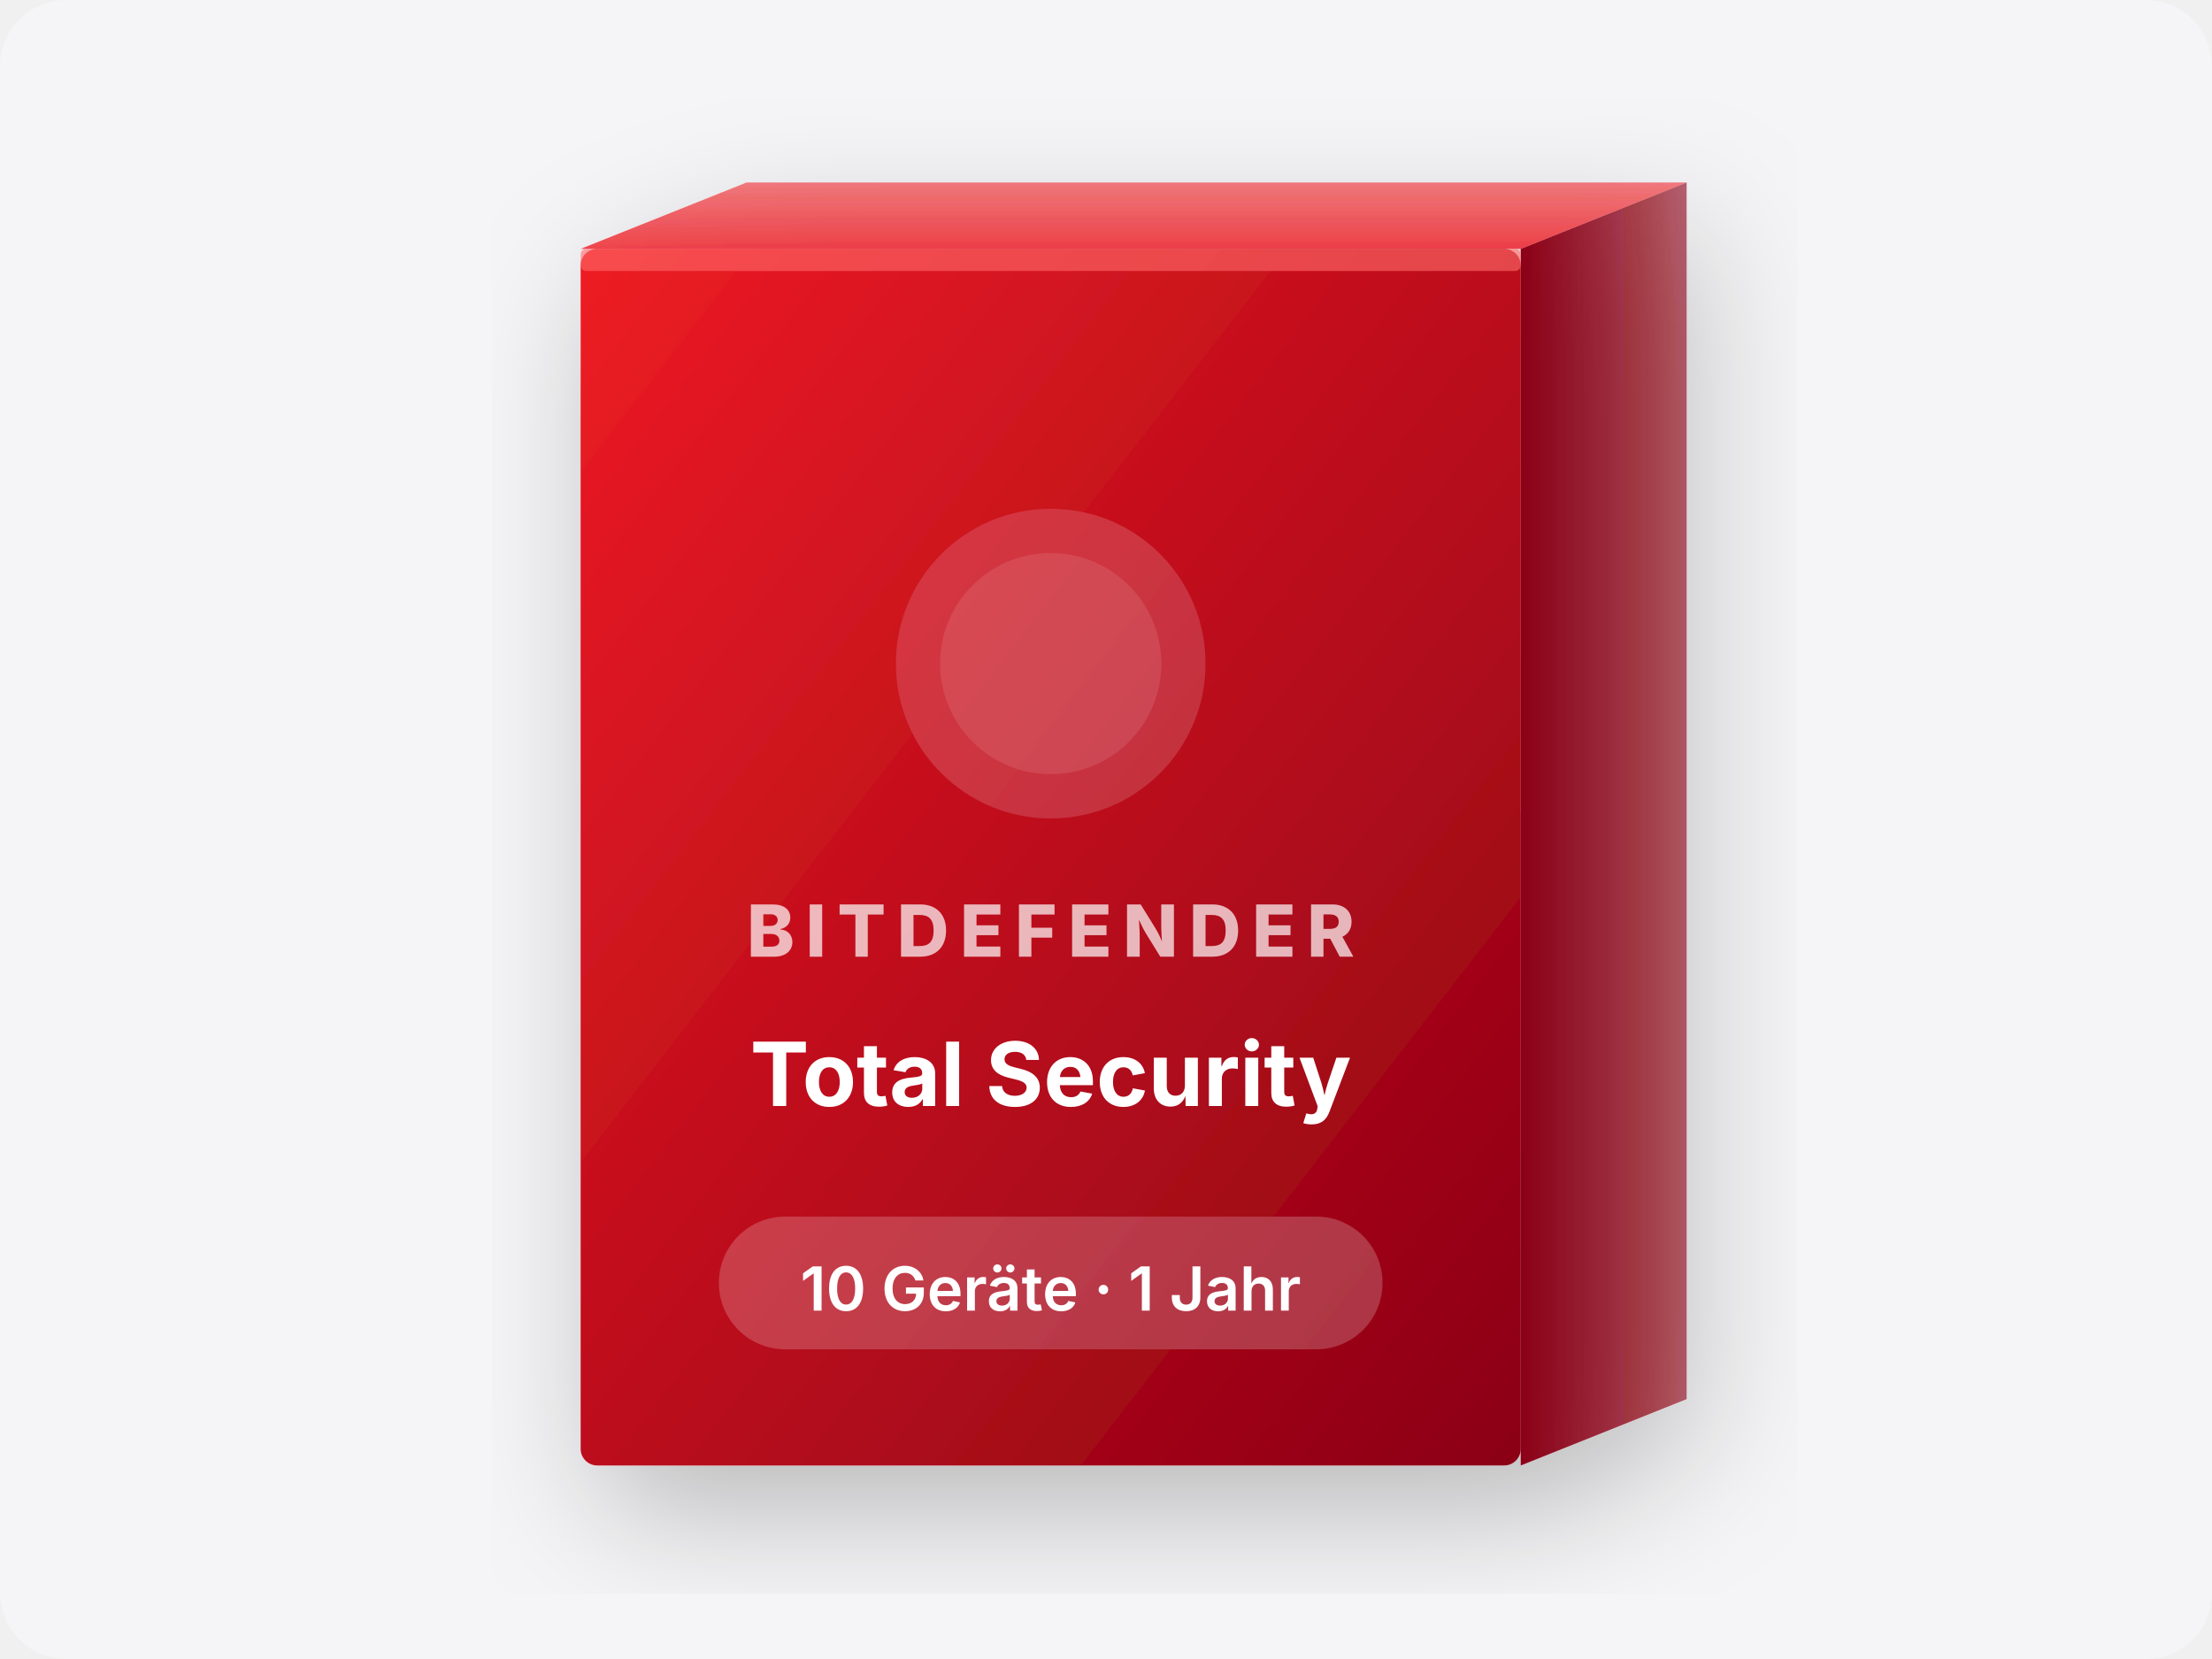
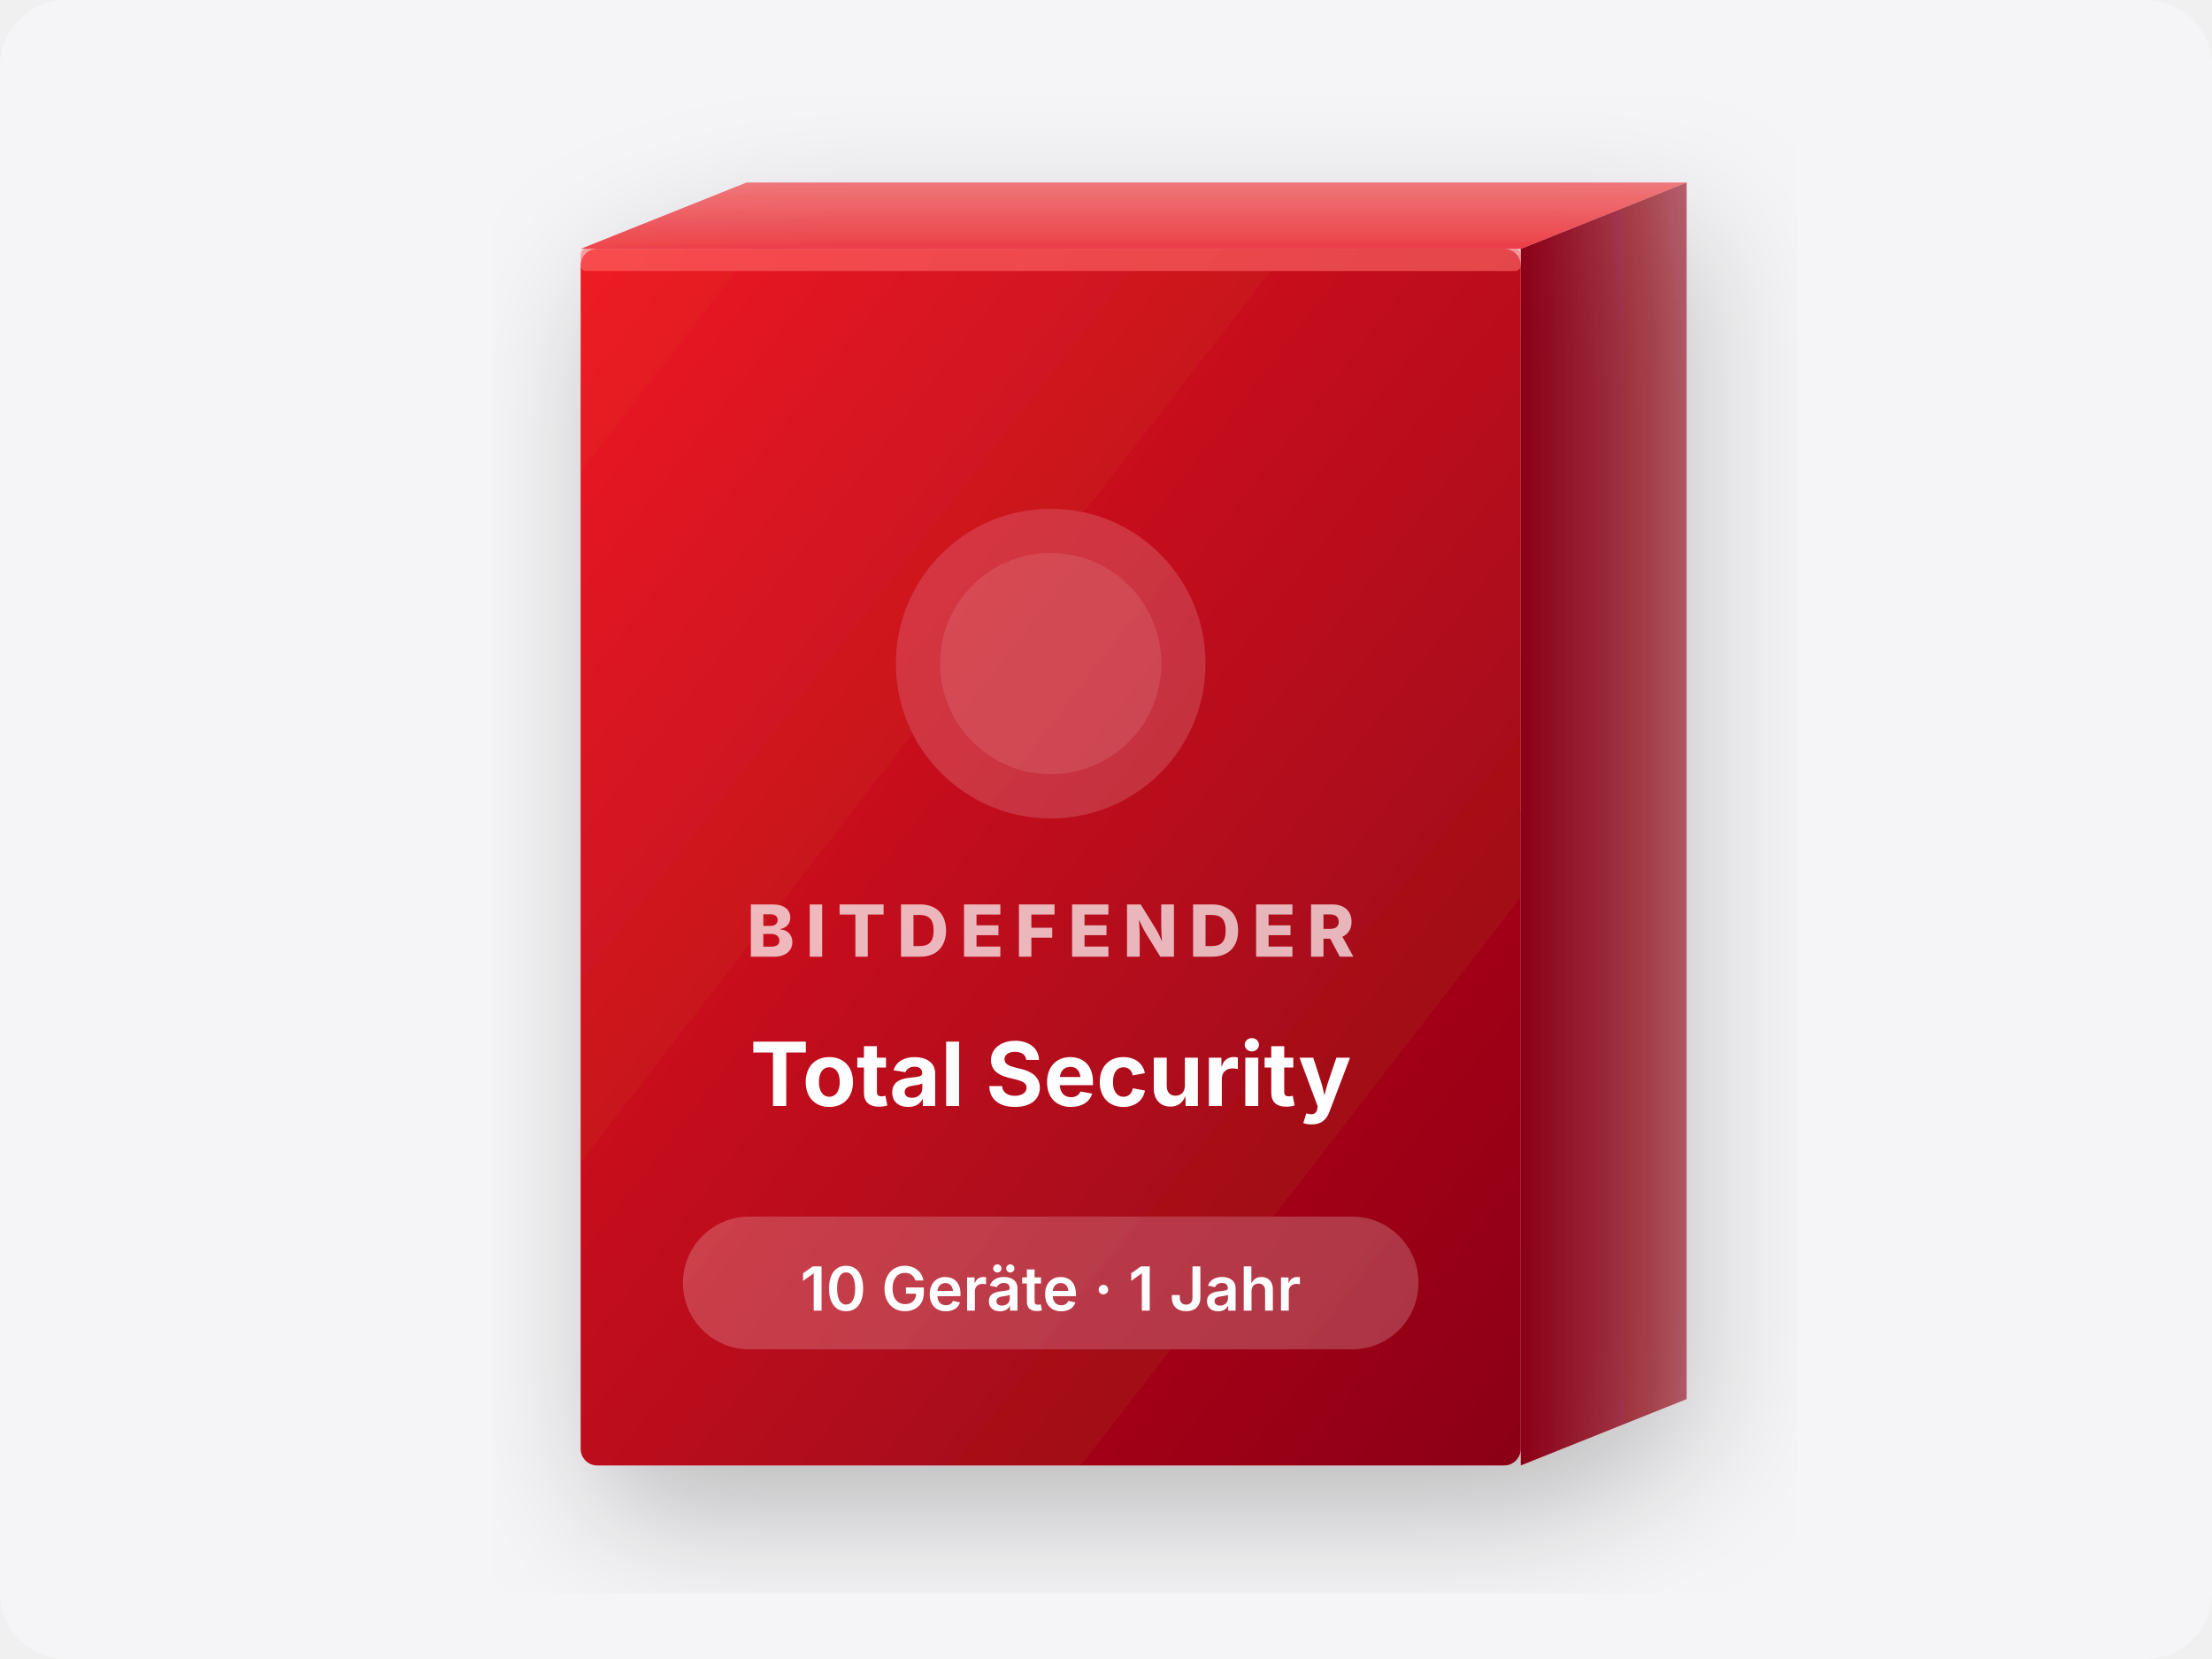
<svg xmlns="http://www.w3.org/2000/svg" viewBox="0 0 400 300" width="400" height="300">
  <defs>
    <linearGradient id="front-BITDEF-TS-10D-1Y" x1="0%" y1="0%" x2="100%" y2="100%">
      <stop offset="0%" style="stop-color:#ED1C24" />
      <stop offset="100%" style="stop-color:#8B0015" />
    </linearGradient>
    <linearGradient id="side-BITDEF-TS-10D-1Y" x1="0%" y1="0%" x2="100%" y2="0%">
      <stop offset="0%" style="stop-color:#8B0015" />
      <stop offset="100%" style="stop-color:#8B0015;stop-opacity:0.6" />
    </linearGradient>
    <linearGradient id="top-BITDEF-TS-10D-1Y" x1="0%" y1="100%" x2="0%" y2="0%">
      <stop offset="0%" style="stop-color:#ED1C24" />
      <stop offset="100%" style="stop-color:#ED1C24;stop-opacity:0.7" />
    </linearGradient>
    <filter id="shadow-BITDEF-TS-10D-1Y">
      <feDropShadow dx="4" dy="8" stdDeviation="12" flood-opacity="0.25" />
    </filter>
  </defs>
  <rect width="400" height="300" fill="#f5f5f7" rx="12" />
  <g filter="url(#shadow-BITDEF-TS-10D-1Y)" transform="translate(95, 25)">
    <polygon points="180,20 210,8 210,228 180,240" fill="url(#side-BITDEF-TS-10D-1Y)" />
    <polygon points="10,20 180,20 210,8 40,8" fill="url(#top-BITDEF-TS-10D-1Y)" opacity="0.8" />
    <rect x="10" y="20" width="170" height="220" rx="3" fill="url(#front-BITDEF-TS-10D-1Y)" />
    <rect x="10" y="20" width="170" height="4" fill="#FF6B6B" opacity="0.6" rx="1" />
    <circle cx="95" cy="95" r="28" fill="white" opacity="0.15" />
    <circle cx="95" cy="95" r="20" fill="white" opacity="0.1" />
    <text x="95" y="148" text-anchor="middle" font-family="system-ui,-apple-system,sans-serif" font-size="13" font-weight="800" letter-spacing="2" fill="#fff" opacity="0.7">BITDEFENDER</text>
    <text x="95" y="175" text-anchor="middle" font-family="system-ui,-apple-system,sans-serif" font-size="16" font-weight="700" fill="#fff">Total Security</text>
-     <rect x="35" y="195" width="120" height="24" rx="12" fill="white" opacity="0.2" />
+     <rect x="28.5" y="195" width="133" height="24" rx="12" fill="white" opacity="0.2" />
    <text x="95" y="212" text-anchor="middle" font-family="system-ui,-apple-system,sans-serif" font-size="11" font-weight="600" fill="#fff">10 Geräte · 1 Jahr</text>
  </g>
</svg>
